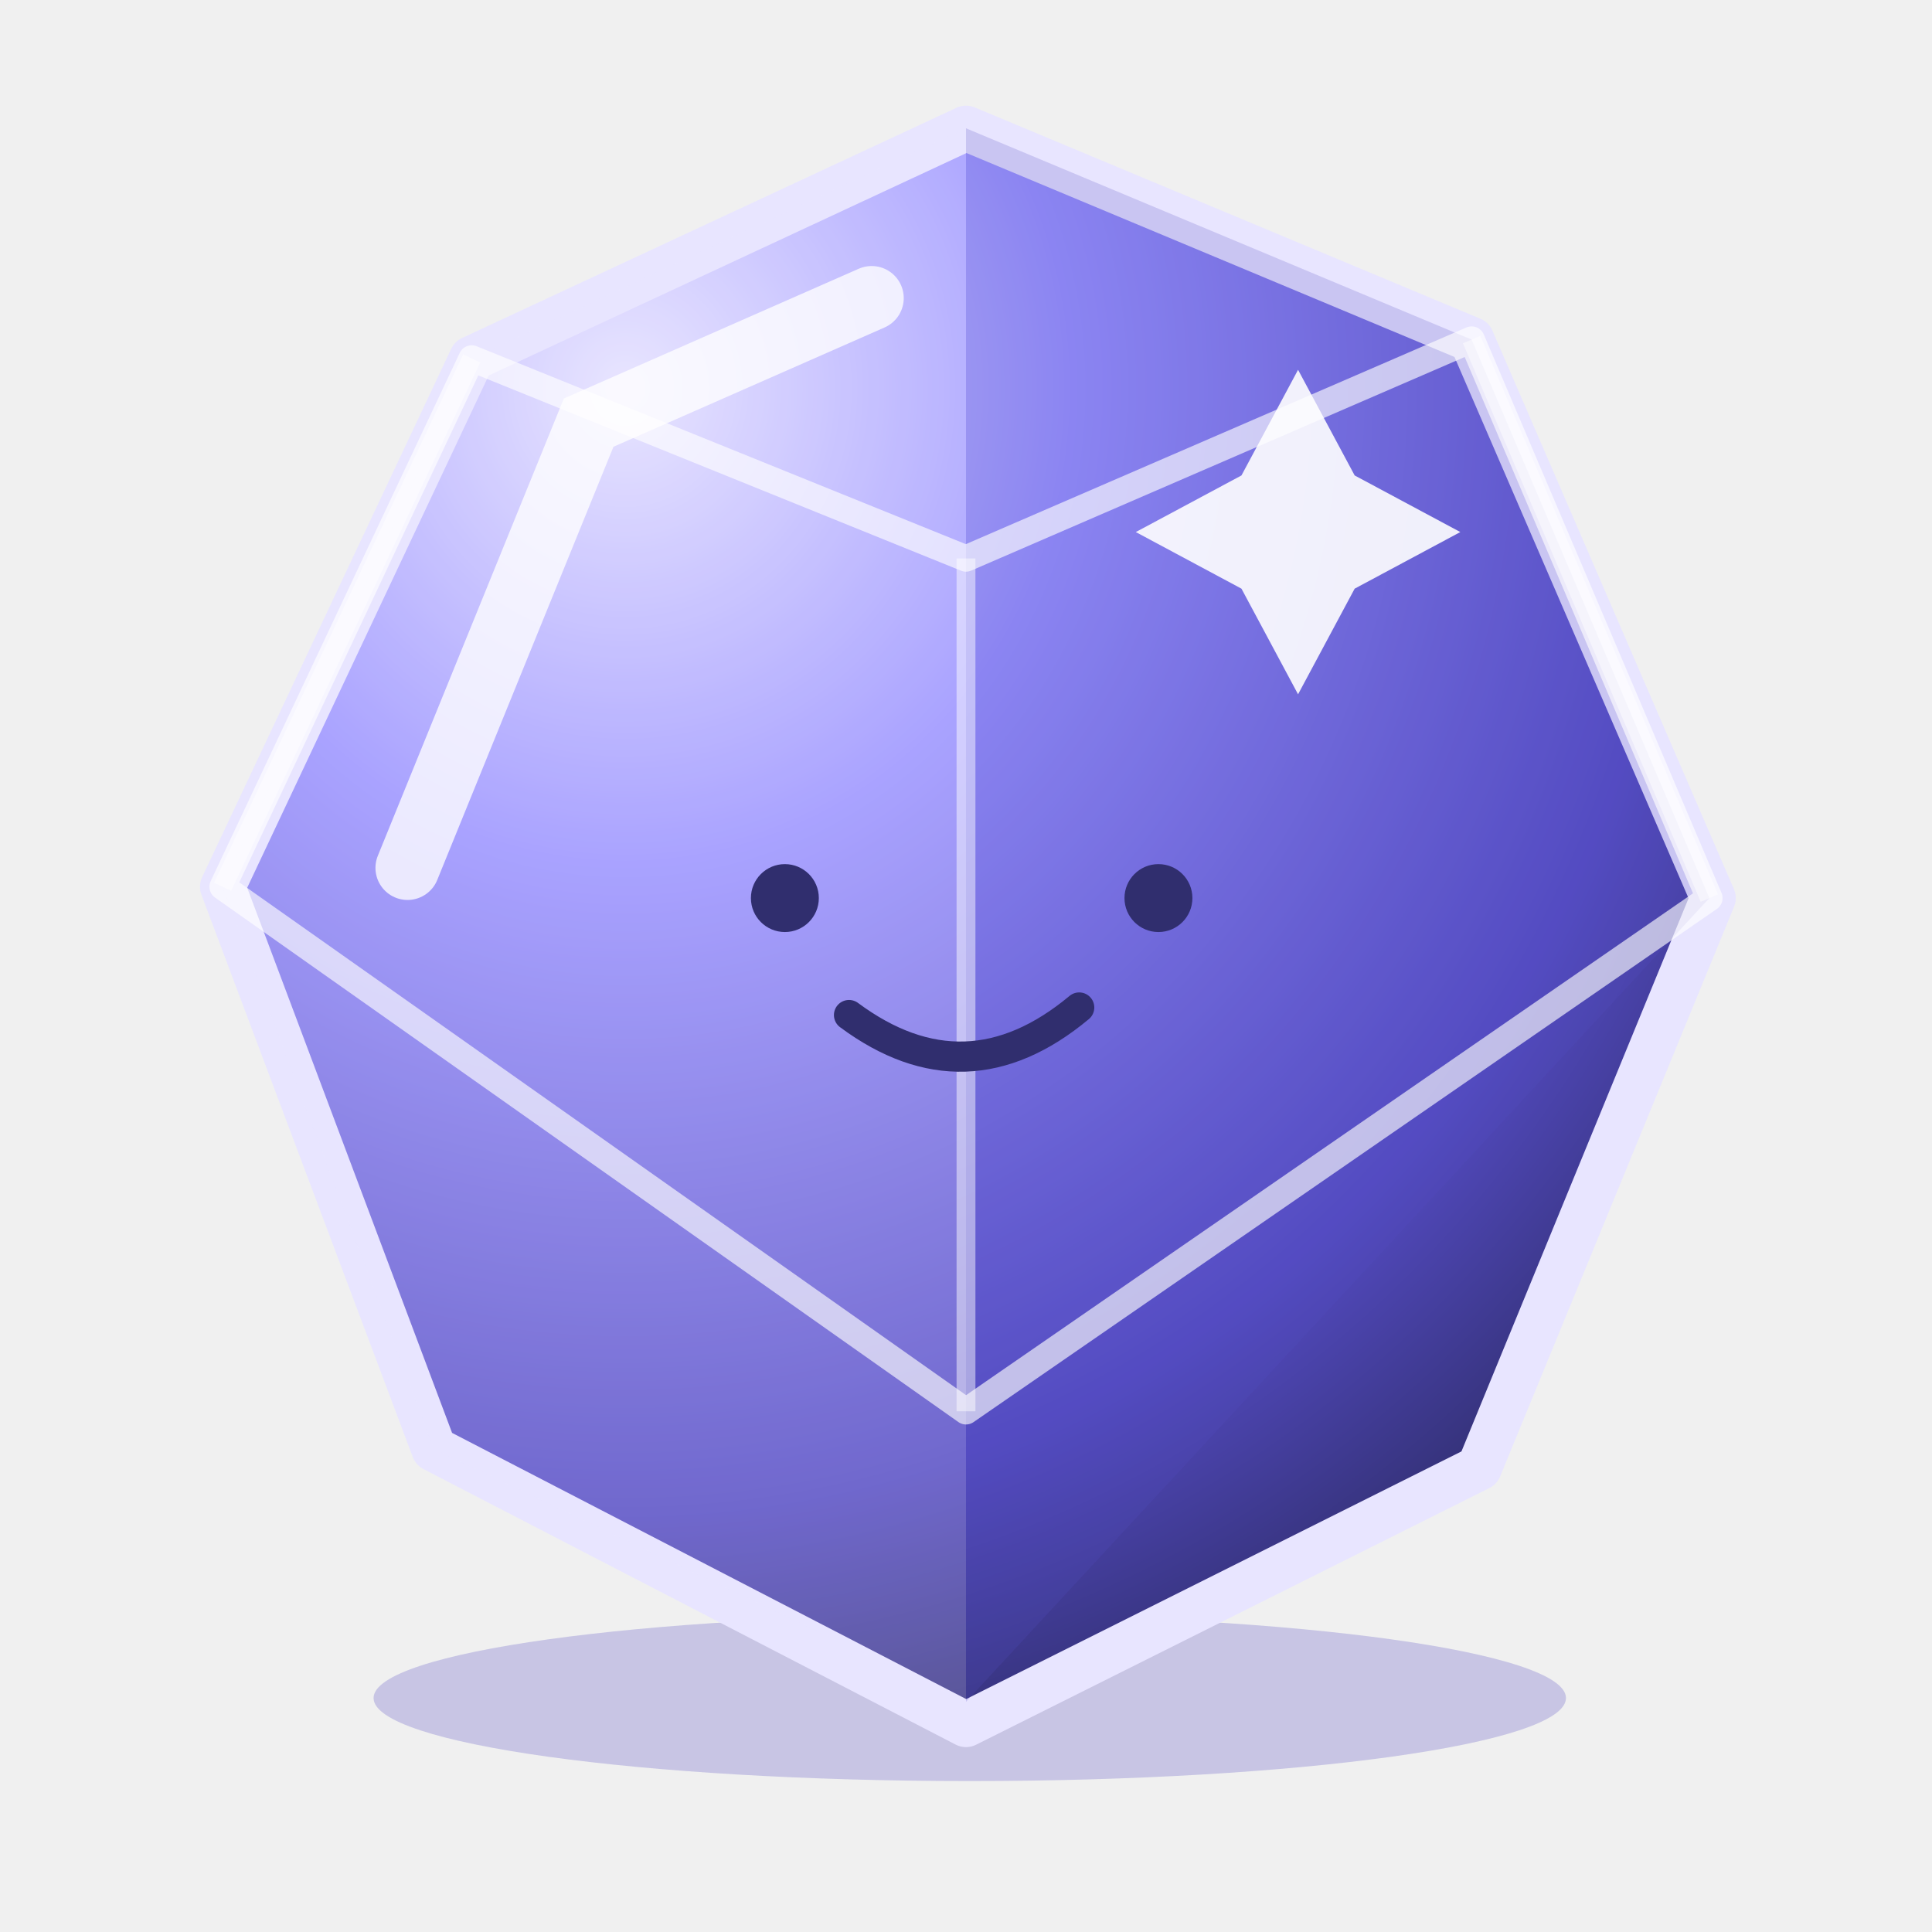
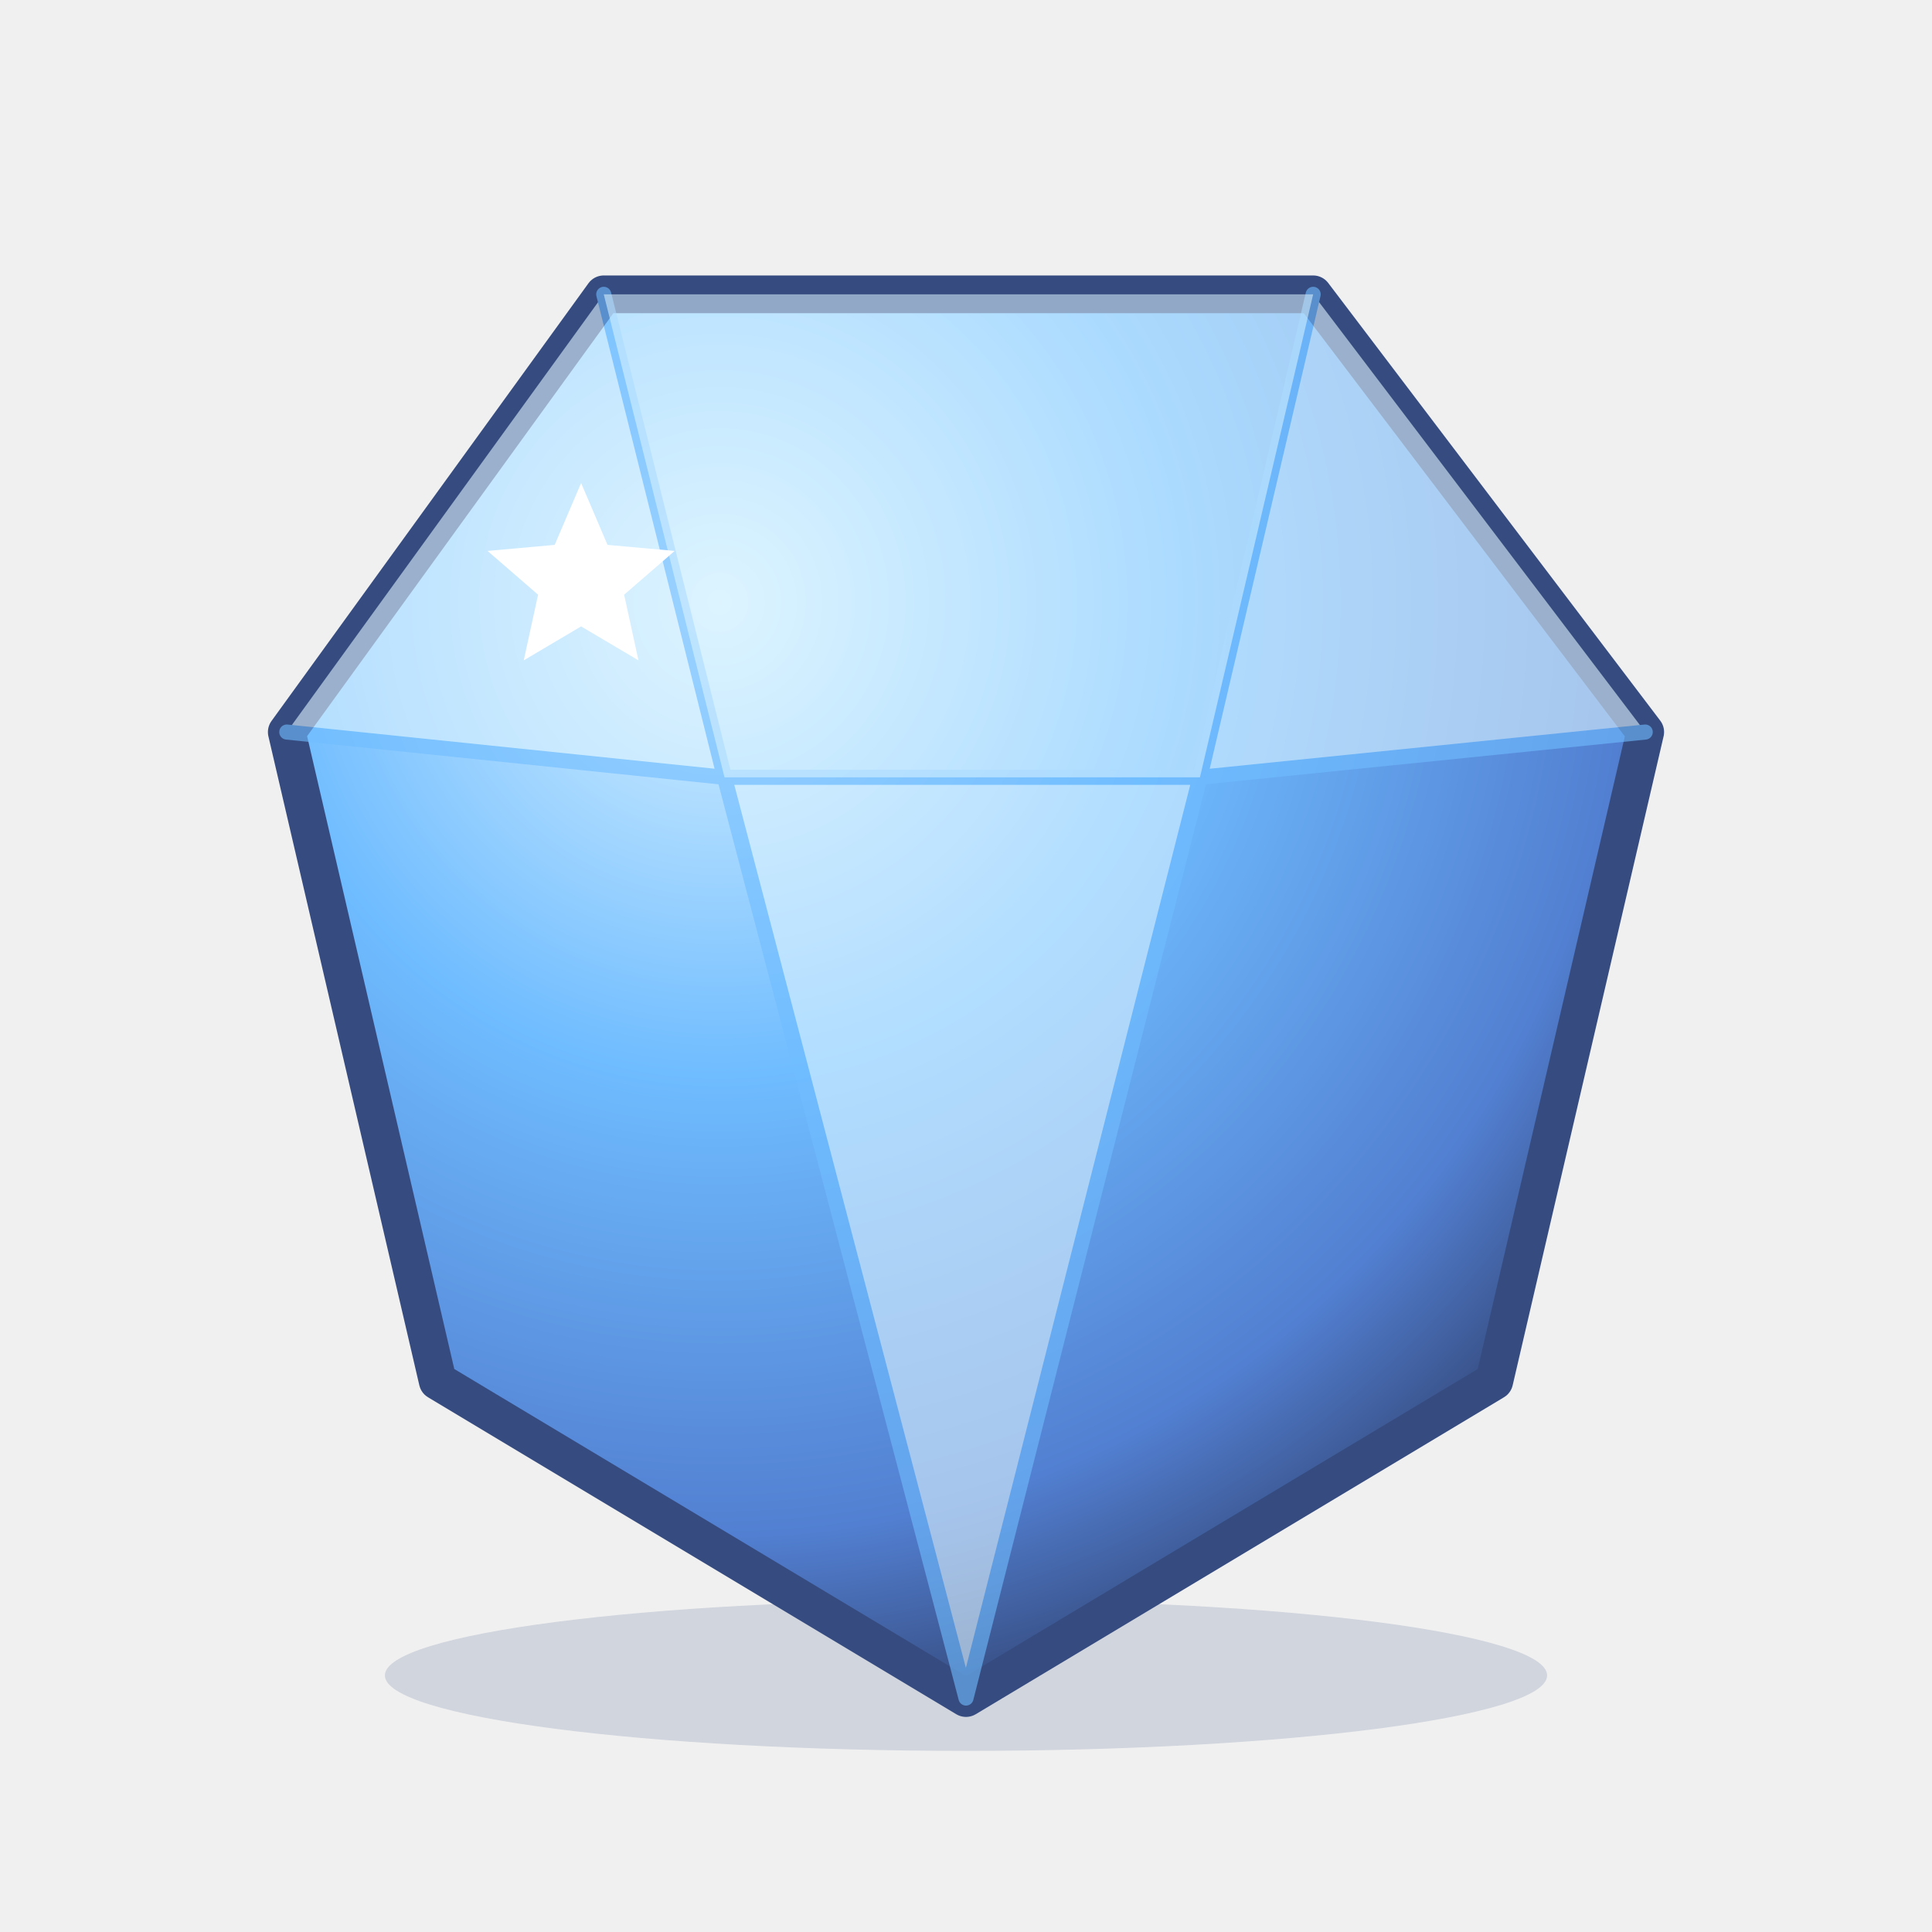
- <svg xmlns="http://www.w3.org/2000/svg" width="256" height="256" viewBox="0 0 512 512">
+ <svg xmlns="http://www.w3.org/2000/svg" width="256" height="256" viewBox="0 0 256 256">
  <defs>
-     <radialGradient id="tone" cx="27%" cy="16%" r="91%">
-       <stop offset="0" stop-color="#E8E5FF" />
-       <stop offset=".33" stop-color="#9A93FF" />
-       <stop offset=".78" stop-color="#544BC2" />
-       <stop offset="1" stop-color="#302E6E" />
+     <radialGradient id="body" cx=".32" cy=".22" r=".8">
+       <stop stop-color="#DDF4FF" />
+       <stop offset=".42" stop-color="#6FBCFF" />
+       <stop offset=".83" stop-color="#527FD1" />
+       <stop offset="1" stop-color="#364C80" />
    </radialGradient>
-     <linearGradient id="shine" x1="0" y1="0" x2=".25" y2="1">
-       <stop stop-color="#FFFFFF" stop-opacity=".91" />
-       <stop offset="1" stop-color="#FFFFFF" stop-opacity="0" />
+     <linearGradient id="gold" x2=".6" y2="1">
+       <stop stop-color="#FFF4AF" />
+       <stop offset=".5" stop-color="#FFC85A" />
+       <stop offset="1" stop-color="#B96A2F" />
    </linearGradient>
  </defs>
-   <ellipse cx="257" cy="450" rx="158" ry="22" fill="#544BC2" opacity=".26" />
-   <path d="M256 34 L390 90 L454 238 L392 389 L256 457 L115 384 L59 235 L125 95Z" fill="url(#tone)" stroke="#E8E5FF" stroke-width="12" stroke-linejoin="round" />
-   <path d="M256 34 L256 451 L115 384 L59 235 L125 95Z" fill="#E8E5FF" opacity=".19" />
-   <path d="M390 90 L453 238 L256 451 L256 34Z" fill="#544BC2" opacity=".21" />
-   <path d="M125 95 L256 148 L390 90 L453 238 L256 374 L59 235Z" fill="none" stroke="#FFFFFF" stroke-opacity=".64" stroke-width="7" stroke-linejoin="round" />
-   <path d="M256 148 L256 374 M125 95L59 235 M390 90L453 238" fill="none" stroke="#FFFFFF" stroke-opacity=".48" stroke-width="5" />
-   <path d="M108 230 L156 112 L231 79" fill="none" stroke="#FFFFFF" stroke-opacity=".78" stroke-width="17" stroke-linecap="round" />
-   <path d="M344 98 l15 28 28 15-28 15-15 28-15-28-28-15 28-15Z" fill="#FFFFFF" opacity=".9" />
-   <path d="M225 269 Q256 292 286 267" stroke="#302E6E" stroke-width="8" fill="none" stroke-linecap="round" />
-   <circle cx="208" cy="238" r="9" fill="#302E6E" />
-   <circle cx="307" cy="238" r="9" fill="#302E6E" />
+   <ellipse cx="128" cy="222" rx="77" ry="10" fill="#364C80" opacity=".17" />
+   <path d="M80 39L174 39L218 97L198 183L128 225L58 183L38 97Z" fill="url(#body)" stroke="#364C80" stroke-width="5" stroke-linecap="round" stroke-linejoin="round" />
+   <path d="M80 39L96 103L38 97M174 39L159 103L218 97M96 103L128 225L159 103Z" fill="#DDF4FF" stroke="#6FBCFF" stroke-width="2" stroke-linecap="round" stroke-linejoin="round" opacity=".6" />
+   <path d="M80 39L174 39L159 103L96 103Z" fill="#DDF4FF" opacity=".55" />
+   <polygon points="77.0,64.0 80.5,72.2 89.4,73.0 82.7,78.8 84.6,87.5 77.0,83.0 69.4,87.5 71.3,78.8 64.6,73.0 73.5,72.2" fill="white" stroke-linejoin="round" />
</svg>
